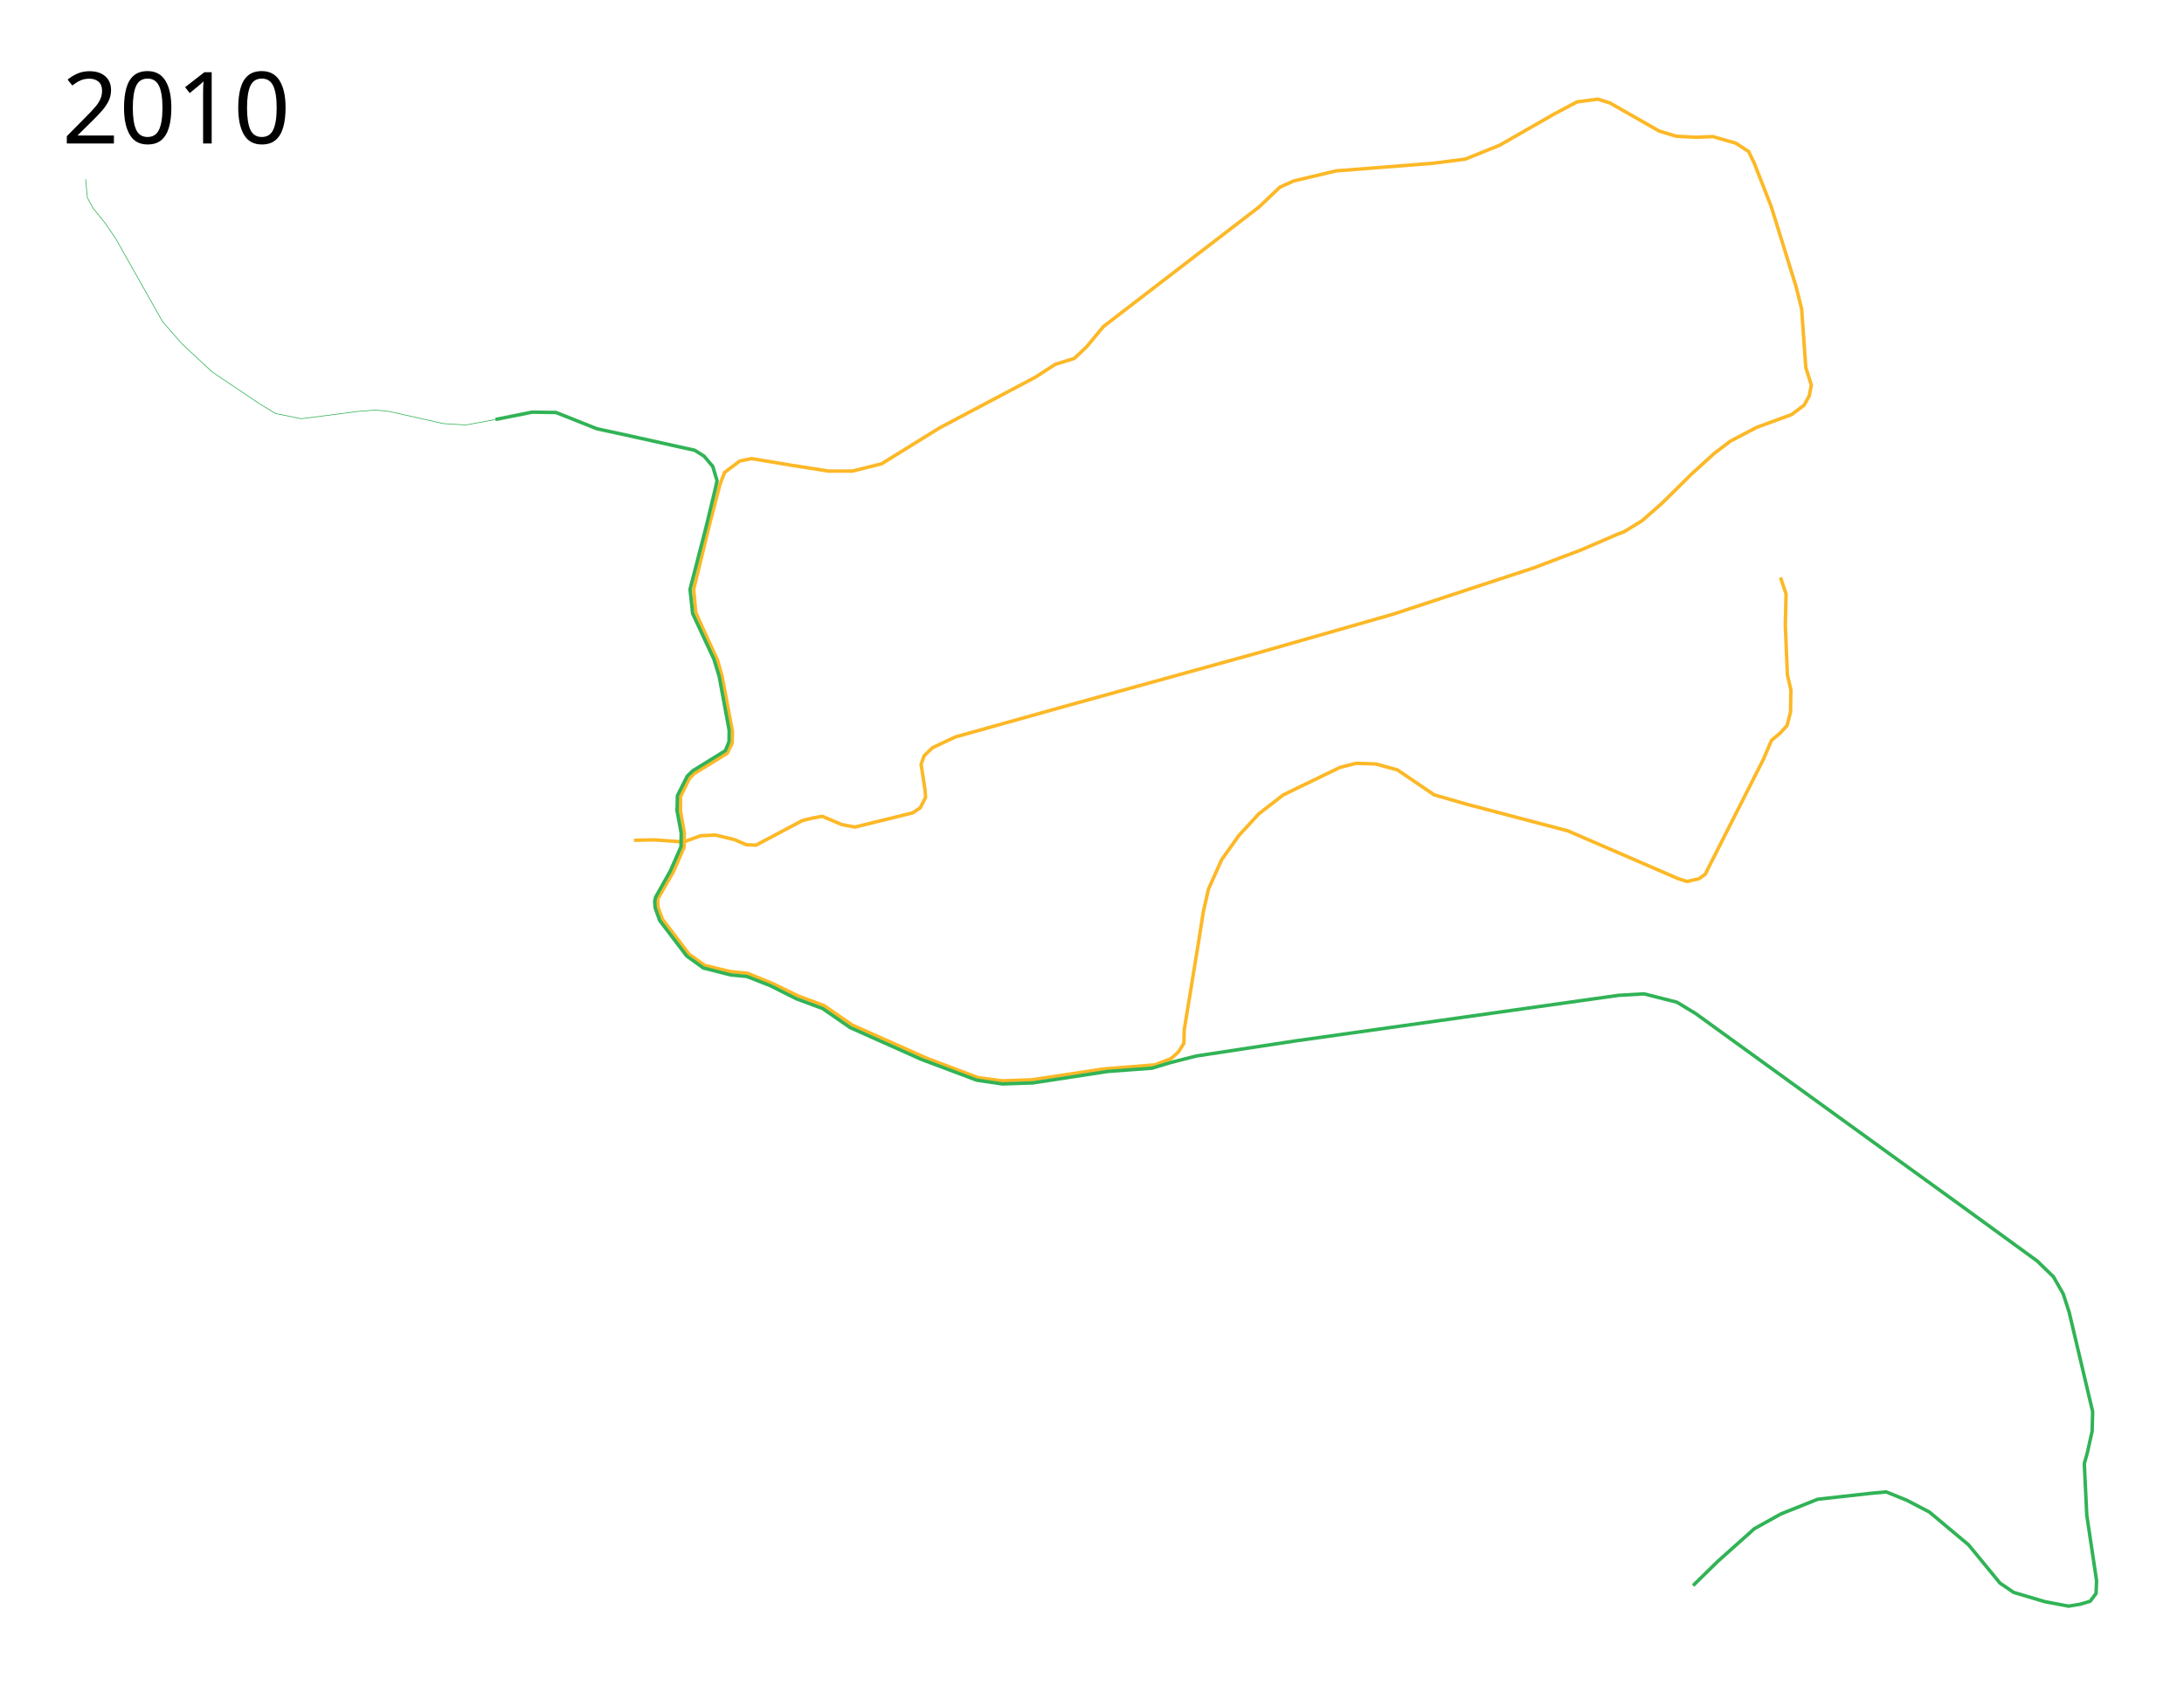
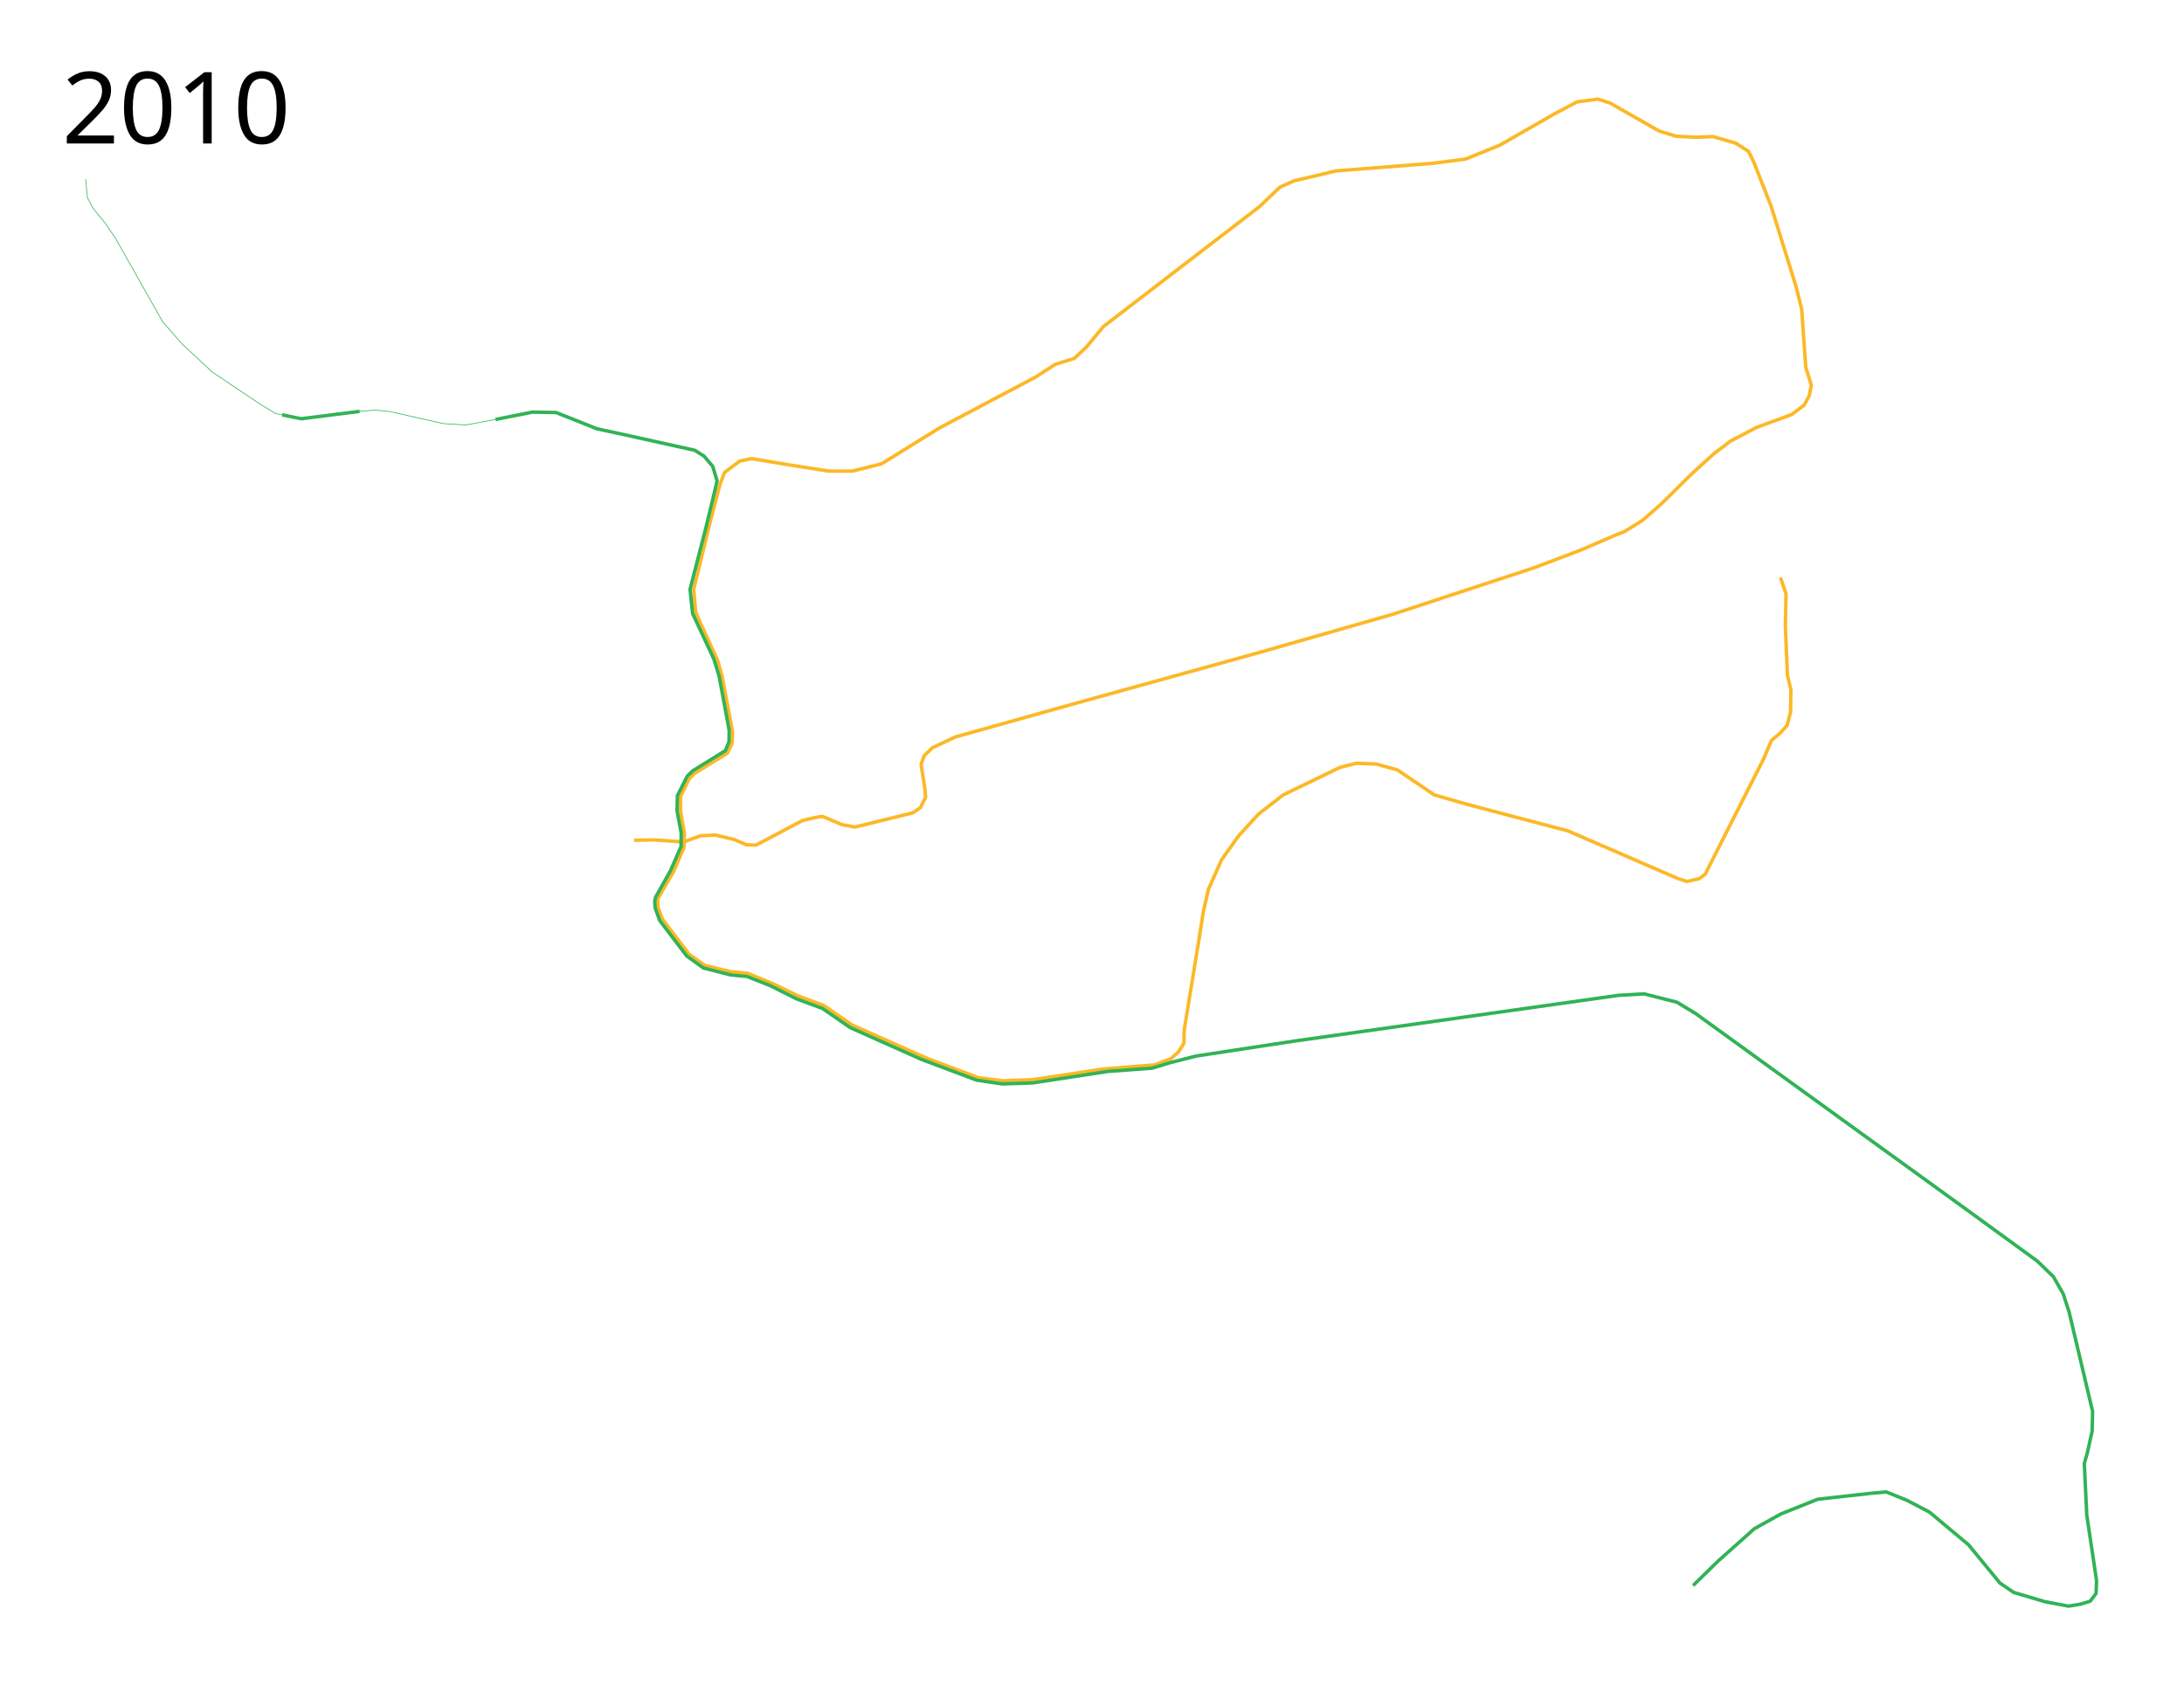
<svg xmlns="http://www.w3.org/2000/svg" height="2450" width="3150">
  <path d="M2568 833l8 23.5-1 46 3 71 5 21.5-.5 32-5 19.5-10 11-12.5 10.5-11.5 27-75.5 149-8.5 17-9 6.5-17.5 4-13.5-4.5-158-68.5-148-39-45-13-53-36-31-8.5-28.5-1-23.5 6-81.5 39.5-35.5 27.5-28.5 31-25 35-19 42.5-7.5 33-6.5 41.5-21 128.5-.5 19.5-8 12.5-10.5 9.5-23.5 9-74.5 6-102.5 15.5-43 1.5-34.5-4.5-73-27.5-109-48.5-40.5-28-37.5-14-36-17.5-36.5-15-25-2.5-37-9-22.5-16-38.5-50.5-6.5-17.5-.5-11.5 23-40 15-34.5.5-21-5.5-31.5v-21l12.5-25.5 7-7.5 48-29.5 7-14.5.5-16.5-15-80-6.5-23-21-45.5-10.5-23.5-3-33.5 23.5-96 14.5-55.5 6.5-17 22-16.5 17-3.5 57 9.5 54 8.5h34.5l42-10.5 84-52 138-73 28.5-18.5 27.5-8.5 17.5-16.5 24.5-29.5L1816 298.5l30-28.5 20-9 61-14.5 140-11 46.5-6 49.5-20 78.5-45 33-17.5 30-4 17.5 5.5 71 40.5 24.5 7.5 28.5 1.5 24.5-1 33 9.5 18.5 12 8 16.5 24.5 62.5 36 116 8 32 6 84.5 8 25.5-3 15.5-7.5 13.5-18 13.5-50.5 18.5-38 20-23 17.5-32.5 29.5-43 42.5-28.5 25-26 16-10.5 4-51 22-68.5 26-203.5 67-192 55-280 77.5-159 44.5-33 15.5-12 11.5-4.5 12.5 5.5 35.5 1 12-7.5 15-11 7.5-83.5 20.5-18.5-3.5-28.5-12-14 2.5-14.5 3.5-67 35.5-14-.5-17.5-7.5-27-6.5-21.5 1-24.5 9-41.5-3-30 .5" fill="none" stroke="#fcb826" stroke-width="5" stroke-linejoin="round" />
  <path d="M714.62 605.056L767.5 594.5l34.5.5 59 23.5 39.5 8.5 101.5 22.5 13.5 8.5 12.5 14.75 6.25 20.75-2.5 11.25-13.75 57L995.25 850l3.75 35 30.75 66 7.5 24.5 14.5 78.25-.25 16-5.25 13-47 29-8 7.75-14.25 28.25-.5 21.75 6 32-.25 19.75L967 1256l-21.5 38.25-1.25 6.25.75 9.25 6.5 18 39 51.25 24 17.25 39.25 10 23.5 2.25 33.75 13.25 37.25 18.75 38.25 14.25 39.75 27.5 42 18.75 60.5 27 79.75 30 37 5.5 44.25-1.5 107.75-16.5 64.25-4.75 26.25-8 37.25-9.5L1868 1501.5l466.457-65.793 36.77-2.121 47.376 12.02 26.87 16.264 388.909 281.429 103.945 75.66 23.334 22.628 14.142 24.748 8.486 26.163 33.94 143.543-.706 28.284-7.072 31.82-4.242 14.85 3.535 74.246 14.142 94.752-.707 18.385-8.485 11.313-14.142 4.243-16.97 2.828-33.942-6.364-45.255-13.435-19.799-13.435-45.254-55.154-56.569-47.376-32.527-16.97-29.698-12.022-23.335 2.122-75.66 8.485-53.033 21.213-38.184 21.214-53.033 47.376-35.355 34.648" fill="none" stroke="#31b356" stroke-width="5" stroke-linejoin="round" />
-   <path d="M123.5 258.5L126 285l8 15 17 21 15.5 22.5 68 120.5 28 32 43.5 40.5 68.5 46 23 14 37 7.5 81.5-10.5 25.5-2 20 2 78 17.5 32.5 2 42.62-7.944" fill="none" stroke="#31b356" stroke-linejoin="round" />
+   <path d="M518.705 593.342L541.5 591.5l20 2 78 17.5 32.5 2 42.62-7.944" fill="none" stroke="#31b356" stroke-linejoin="round" />
+   <path d="M407.002 598.426L434.5 604l84.205-10.658" fill="none" stroke="#31b356" stroke-width="5" stroke-linejoin="round" />
+   <path d="M123.5 258.5L126 285l8 15 17 21 15.5 22.5 68 120.5 28 32 43.5 40.5 68.5 46 23 14 9.502 1.926" fill="none" stroke="#31b356" stroke-linejoin="round" />
  <text x="89.453" y="206.961" style="-inkscape-font-specification:Sans" font-weight="400" font-size="144px" font-family="Sans">
    <tspan x="89.453" y="206.961">2010</tspan>
  </text>
</svg>
